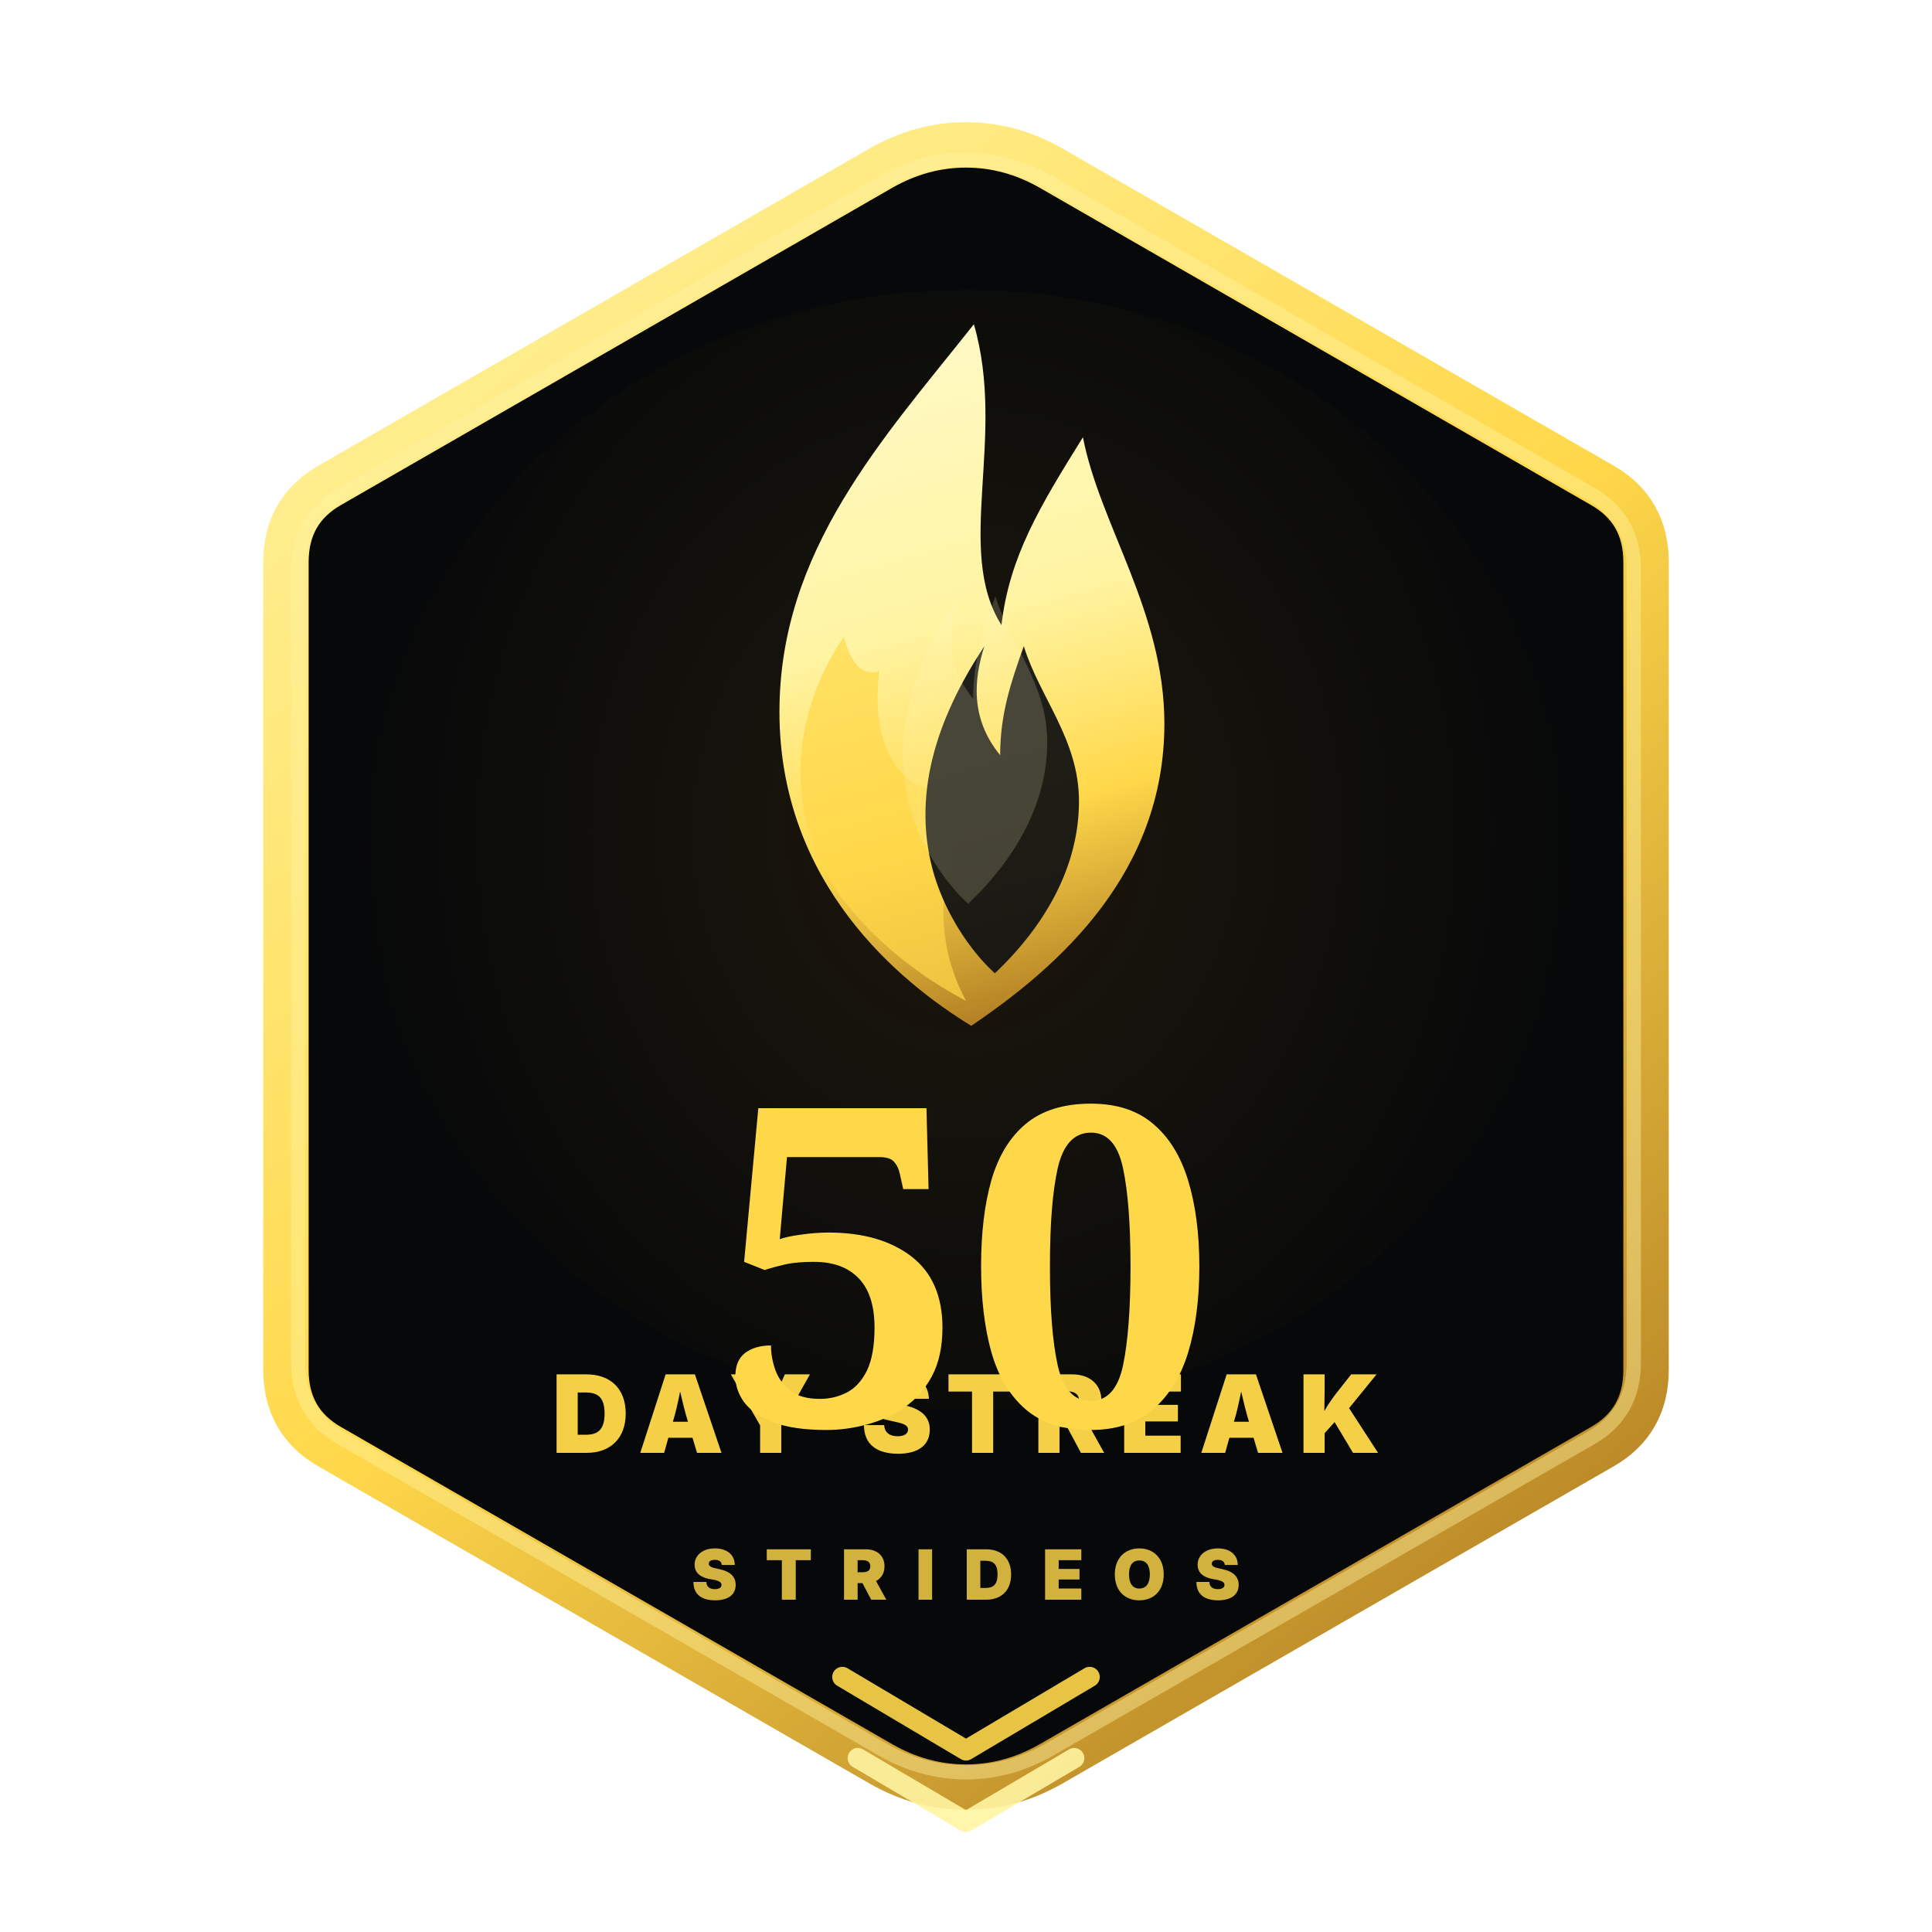
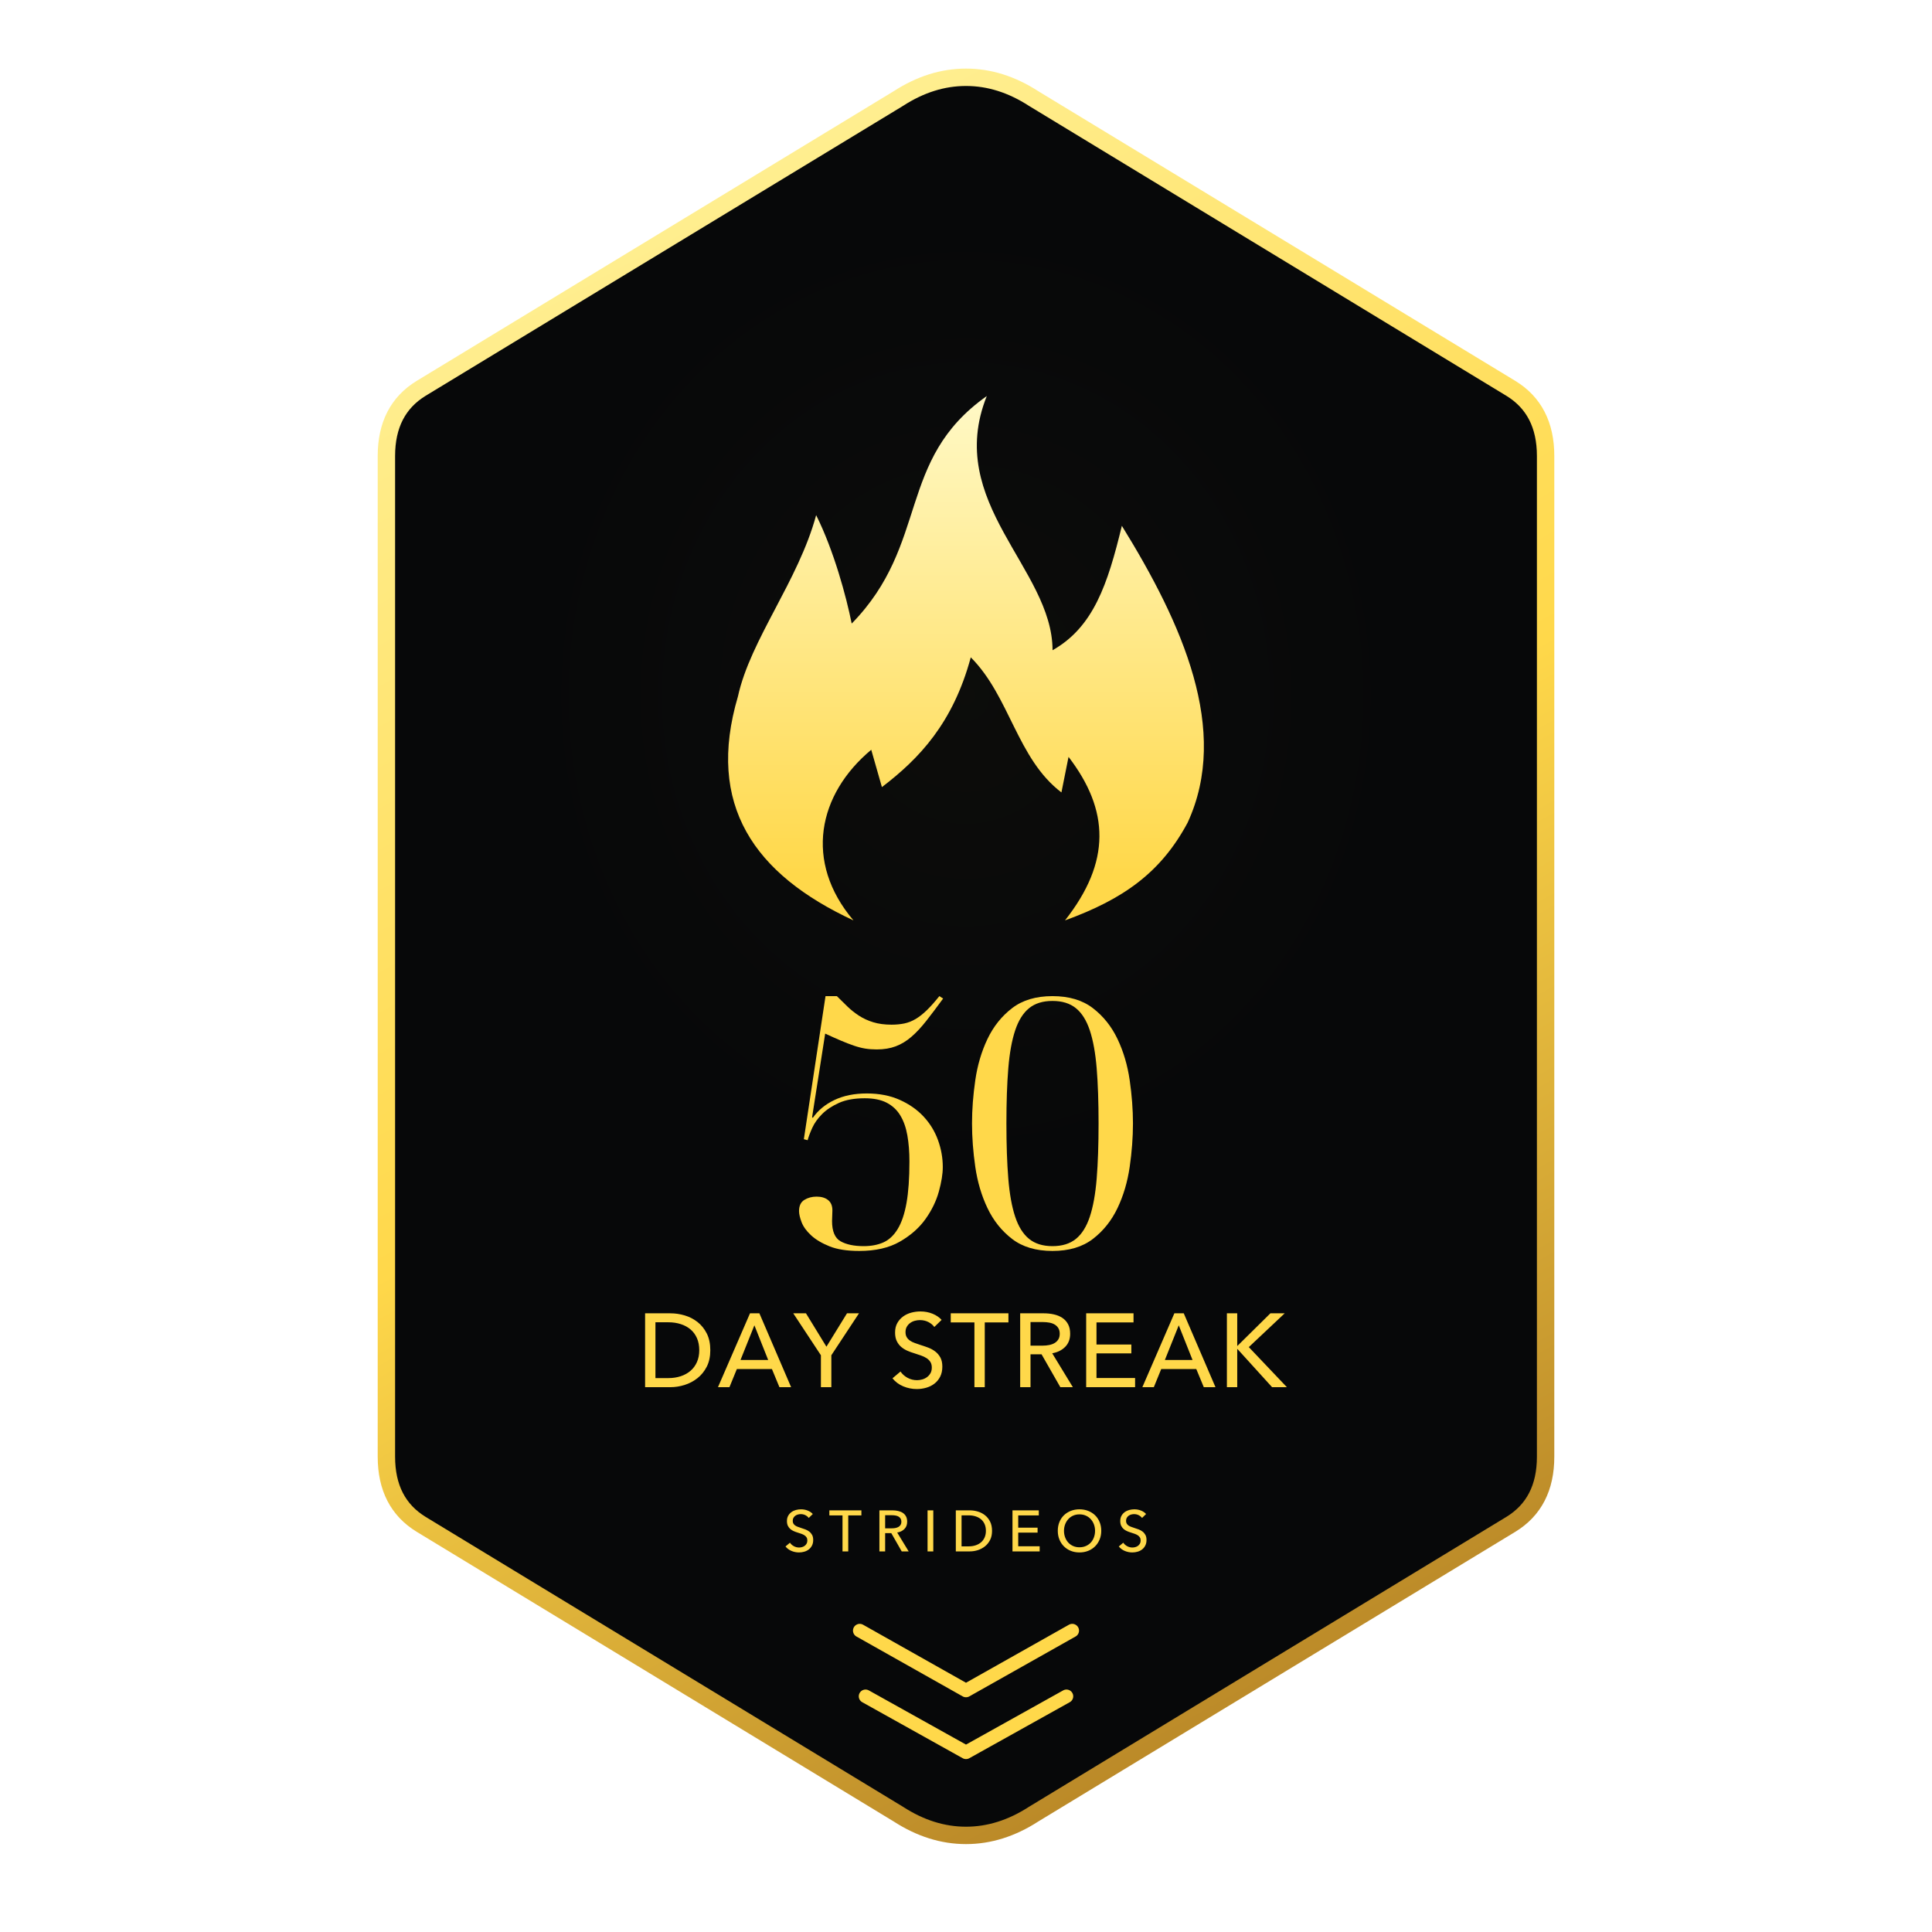
<svg xmlns="http://www.w3.org/2000/svg" width="100" height="100" viewBox="0 0 100 100" fill="none" role="img" aria-label="50-day streak achievement. Unlocked.">
  <defs>
-     <linearGradient id="streak-50-day-unlocked-edge" x1="17" y1="8" x2="84" y2="91" gradientUnits="userSpaceOnUse">
-       <stop offset="0" stop-color="#FFF4A2" />
-       <stop offset="0.5" stop-color="#FFD84A" />
+     <linearGradient id="streak-50-unlocked-streak-3-ranked-unlocked-edge" x1="25" y1="4" x2="75" y2="95" gradientUnits="userSpaceOnUse">
+       <stop stop-color="#FFF4A2" />
+       <stop offset=".5" stop-color="#FFD84A" />
      <stop offset="1" stop-color="#A9751F" />
    </linearGradient>
-     <linearGradient id="streak-50-day-unlocked-flame" x1="43" y1="19" x2="58" y2="72" gradientUnits="userSpaceOnUse">
-       <stop offset="0" stop-color="#FFF9C7" />
-       <stop offset="0.42" stop-color="#FFF4A2" />
-       <stop offset="0.7" stop-color="#FFD84A" />
-       <stop offset="1" stop-color="#A9751F" />
+     <linearGradient id="streak-50-unlocked-streak-3-ranked-unlocked-flame" x1="50" y1="20.5" x2="50" y2="47.64" gradientUnits="userSpaceOnUse">
+       <stop stop-color="#FFF9C7" />
+       <stop offset="1" stop-color="#FFD84A" />
    </linearGradient>
-     <radialGradient id="streak-50-day-unlocked-glow" cx="0" cy="0" r="1" gradientUnits="userSpaceOnUse" gradientTransform="translate(50 43) rotate(90) scale(36 32)">
-       <stop offset="0" stop-color="#FFC737" stop-opacity="0.36" />
-       <stop offset="0.66" stop-color="#FFC737" stop-opacity="0.12" />
-       <stop offset="1" stop-color="#FFC737" stop-opacity="0" />
+     <radialGradient id="streak-50-unlocked-streak-3-ranked-unlocked-ambient">
+       <stop stop-color="#FFD84A" stop-opacity=".022" />
+       <stop offset="1" stop-color="#FFD84A" stop-opacity="0" />
    </radialGradient>
  </defs>
-   <path d="M50 7.5 Q52.3 7.5 54.4 8.7 L82.9 25.1 Q85.2 26.4 85.2 29.1 L85.2 70.9 Q85.2 73.6 82.9 74.9 L54.4 91.3 Q52.3 92.5 50 92.5 Q47.7 92.5 45.6 91.3 L17.1 74.9 Q14.8 73.6 14.8 70.9 L14.8 29.1 Q14.8 26.4 17.1 25.1 L45.6 8.7 Q47.7 7.5 50 7.5 Z" fill="#070809" fill-opacity="1" stroke="url(#streak-50-day-unlocked-edge)" stroke-width="2.35" stroke-linejoin="round" stroke-opacity="1" />
-   <path d="M50 7.5 Q52.3 7.5 54.4 8.7 L82.9 25.1 Q85.2 26.4 85.2 29.1 L85.2 70.9 Q85.2 73.6 82.9 74.9 L54.4 91.3 Q52.3 92.5 50 92.5 Q47.7 92.5 45.6 91.3 L17.1 74.9 Q14.8 73.6 14.8 70.9 L14.8 29.1 Q14.8 26.4 17.1 25.1 L45.6 8.7 Q47.7 7.5 50 7.5 Z" fill="none" stroke="#FFF4A2" stroke-width="0.75" stroke-linejoin="round" stroke-opacity="0.42" transform="translate(0.9 0.9) scale(0.982)" />
-   <ellipse cx="50" cy="44" rx="31" ry="29" fill="url(#streak-50-day-unlocked-glow)" opacity="0.24" />
-   <path d="M50.6 18.8 C43.7 27.5 35.8 36 35.8 48.3 C35.8 61.4 45 68.9 50.4 72.2 C57.2 67.6 65.1 60.5 65.1 49.2 C65.1 40.7 60.2 34.1 58.9 27.4 C55.6 32.7 53.3 36.5 52.7 41.7 C49.1 36 53.1 27.4 50.6 18.8 Z" fill="url(#streak-50-day-unlocked-flame)" opacity="1" transform="translate(16 4) scale(0.68)" />
-   <path d="M40.7 42.6 C36.6 48.6 36.1 56.3 40.5 62.4 C43.5 66.4 47.5 69 50 70.3 C47.1 64.9 48.1 59 51.2 53.7 C45.5 56 42.6 51.5 43.4 45.2 C42.2 45.6 41.3 44.8 40.7 42.6 Z" fill="#FFD84A" opacity="0.72" transform="translate(16 4) scale(0.68)" />
-   <path d="M51.4 43.3 C47.7 48.9 45.8 54.8 47.6 60.8 C49.1 65.6 52.2 68.2 52.2 68.2 C56.1 64.5 58.6 60 58.6 55.1 C58.6 50.4 55.6 47.2 54.4 43.3 C53.4 46.1 52.6 48.5 52.6 51.6 C50.3 48.8 50.6 45.8 51.4 43.3 Z" fill="#0B0D10" opacity="0.92" transform="translate(16 4) scale(0.68)" />
-   <path d="M51.4 43.3 C47.7 48.9 45.8 54.8 47.6 60.8 C49.1 65.6 52.2 68.2 52.2 68.2 C56.1 64.5 58.6 60 58.6 55.1 C58.6 50.4 55.6 47.2 54.4 43.3 C53.4 46.1 52.6 48.5 52.6 51.6 C50.3 48.8 50.6 45.8 51.4 43.3 Z" fill="#FFF9C7" opacity="0.18" transform="translate(16 4) scale(0.68) translate(1.1 -1.2) scale(0.94)" />
-   <text x="50" y="65.8" text-anchor="middle" dominant-baseline="middle" font-family="Didot, 'Bodoni 72', Georgia, serif" font-size="23" font-weight="600" fill="#FFD84A" fill-opacity="1">50</text>
-   <text x="50" y="75.2" text-anchor="middle" font-family="'Avenir Next', Inter, Arial, sans-serif" font-size="5.6" font-weight="900" letter-spacing="0.7" fill="#FFD84A" fill-opacity="0.96">DAY STREAK</text>
-   <text x="50" y="82.8" text-anchor="middle" font-family="'Avenir Next', Inter, Arial, sans-serif" font-size="3.6" font-weight="900" letter-spacing="1.45" fill="#FFD84A" fill-opacity="0.82">STRIDEOS</text>
-   <path d="M43.6 86.8 L50 90.6 L56.4 86.8" fill="none" stroke="#FFD84A" stroke-width="1.05" stroke-linecap="round" stroke-linejoin="round" stroke-opacity="0.9" />
-   <path d="M44.4 91 L50 94.3 L55.6 91" fill="none" stroke="#FFF4A2" stroke-width="1.05" stroke-linecap="round" stroke-linejoin="round" stroke-opacity="0.9" />
+   <path data-frame="narrow-vertical-hexagon" d="M50 4 Q51.8 4 53.5 5.1 L78.2 20.1 Q80 21.2 80 23.6 L80 75.4 Q80 77.8 78.2 78.9 L53.5 93.9 Q51.8 95 50 95 Q48.2 95 46.5 93.9 L21.8 78.9 Q20 77.8 20 75.4 L20 23.6 Q20 21.2 21.8 20.1 L46.5 5.1 Q48.2 4 50 4 Z" fill="#070809" stroke="url(#streak-50-unlocked-streak-3-ranked-unlocked-edge)" stroke-width=".9" stroke-linejoin="round" />
+   <ellipse cx="50" cy="36" rx="23" ry="25" fill="url(#streak-50-unlocked-streak-3-ranked-unlocked-ambient)" />
+   <path data-glyph="custom-three-tongue-flame" d="M43.8 50.2 C38.2 47.6 35.5 43.7 37.3 37.6 C38 34.4 40.7 31.1 41.7 27.4 C42.7 29.4 43.4 32 43.7 33.5 C48.1 29 46.2 24.3 51.3 20.7 C48.9 26.7 55 30.4 55 35 C57.3 33.7 58.1 31.3 58.9 28 C62.3 33.5 65 39.5 62.6 44.7 C61.1 47.5 59 49 55.7 50.2 C58.3 46.9 58.2 44 55.9 41 L55.5 43 C53 41.1 52.6 37.6 50.4 35.4 C49.4 39.1 47.5 41.1 45.4 42.7 L44.8 40.6 C41.8 43.1 41 46.9 43.8 50.2 Z" transform="translate(3.879521 1.456) scale(0.92)" fill="url(#streak-50-unlocked-streak-3-ranked-unlocked-flame)" />
+   <g data-lettering="number" data-text="50" fill="#FFD84A" transform="translate(40.5927 64.5) scale(0.0178 -0.0178)">
+     <path d="M120 727H153Q168 712 183.5 697.0Q199 682 217.5 670.0Q236 658 259.0 651.0Q282 644 312 644Q332 644 349.0 647.5Q366 651 382.0 660.5Q398 670 414.5 686.0Q431 702 451 727L462 720Q435 683 413.0 655.0Q391 627 369.5 608.5Q348 590 324.0 581.0Q300 572 269 572Q251 572 235.5 574.5Q220 577 202.5 583.0Q185 589 165.0 597.5Q145 606 119 618L81 375L83 373Q106 406 146.0 425.0Q186 444 240 444Q294 444 335.5 425.5Q377 407 405.0 377.0Q433 347 447.0 308.5Q461 270 461 230Q461 200 449.5 158.5Q438 117 410.5 78.5Q383 40 336.0 13.0Q289 -14 218 -14Q165 -14 131.5 -0.5Q98 13 78.0 31.5Q58 50 50.5 69.5Q43 89 43 102Q43 125 58.5 134.5Q74 144 94 144Q115 144 127.5 134.0Q140 124 140 104Q140 97 139.5 88.0Q139 79 139 73Q139 28 164.0 14.0Q189 0 231 0Q264 0 288.5 11.0Q313 22 330.0 50.0Q347 78 355.5 125.5Q364 173 364 246Q364 288 358.0 322.0Q352 356 337.5 380.0Q323 404 298.0 417.0Q273 430 234 430Q189 430 159.0 416.5Q129 403 110.0 384.0Q91 365 81.5 344.0Q72 323 68 308L57 311Z" transform="translate(0 0)" />
+     <path d="M126 357Q126 264 131.5 196.5Q137 129 151.5 85.5Q166 42 192.0 21.0Q218 0 260 0Q302 0 328.0 21.0Q354 42 368.5 85.5Q383 129 388.5 196.5Q394 264 394 357Q394 450 388.5 517.0Q383 584 368.5 627.5Q354 671 328.0 692.0Q302 713 260 713Q218 713 192.0 692.0Q166 671 151.5 627.5Q137 584 131.5 517.0Q126 450 126 357ZM26 357Q26 417 35.5 482.5Q45 548 71.0 602.5Q97 657 142.5 692.0Q188 727 260 727Q332 727 377.5 692.0Q423 657 449.0 602.5Q475 548 484.5 482.5Q494 417 494 357Q494 296 484.5 230.5Q475 165 449.0 110.5Q423 56 377.5 21.0Q332 -14 260 -14Q188 -14 142.5 21.0Q97 56 71.0 110.5Q45 165 35.5 230.5Q26 296 26 357Z" transform="translate(520 0)" />
+   </g>
+   <path data-lettering="title" data-text="DAY STREAK" d="M0.464 67.977H1.777Q2.144 67.977 2.511 68.085Q2.878 68.193 3.175 68.425Q3.472 68.657 3.656 69.019Q3.839 69.381 3.839 69.888Q3.839 70.38 3.656 70.739Q3.472 71.098 3.175 71.333Q2.878 71.568 2.511 71.684Q2.144 71.8 1.777 71.8H0.464ZM0.999 71.33H1.669Q2.014 71.33 2.309 71.233Q2.603 71.136 2.816 70.952Q3.029 70.769 3.148 70.499Q3.267 70.229 3.267 69.888Q3.267 69.532 3.148 69.262Q3.029 68.992 2.816 68.811Q2.603 68.63 2.309 68.536Q2.014 68.441 1.669 68.441H0.999ZM4.83 71.8H4.236L5.894 67.977H6.38L8.022 71.8H7.417L7.028 70.86H5.214ZM5.403 70.391H6.834L6.121 68.598ZM10.104 71.8H9.564V70.148L8.133 67.977H8.791L9.85 69.705L10.914 67.977H11.535L10.104 70.148ZM15.434 68.684Q15.32 68.528 15.126 68.428Q14.931 68.328 14.688 68.328Q14.559 68.328 14.427 68.363Q14.294 68.398 14.186 68.476Q14.078 68.555 14.011 68.671Q13.943 68.787 13.943 68.949Q13.943 69.105 14.005 69.211Q14.067 69.316 14.173 69.389Q14.278 69.462 14.421 69.513Q14.564 69.564 14.726 69.618Q14.921 69.678 15.12 69.753Q15.32 69.829 15.482 69.953Q15.644 70.077 15.747 70.264Q15.849 70.45 15.849 70.736Q15.849 71.033 15.739 71.252Q15.628 71.471 15.444 71.614Q15.261 71.757 15.021 71.827Q14.78 71.897 14.526 71.897Q14.165 71.897 13.827 71.757Q13.49 71.616 13.268 71.341L13.684 70.99Q13.819 71.19 14.046 71.314Q14.273 71.438 14.537 71.438Q14.672 71.438 14.807 71.4Q14.942 71.363 15.053 71.282Q15.164 71.201 15.234 71.079Q15.304 70.958 15.304 70.785Q15.304 70.612 15.231 70.496Q15.158 70.38 15.034 70.299Q14.91 70.218 14.745 70.161Q14.58 70.104 14.397 70.045Q14.213 69.991 14.035 69.913Q13.857 69.834 13.716 69.713Q13.576 69.591 13.49 69.413Q13.403 69.235 13.403 68.97Q13.403 68.684 13.519 68.479Q13.635 68.274 13.822 68.139Q14.008 68.004 14.243 67.942Q14.478 67.88 14.715 67.88Q15.05 67.88 15.342 67.998Q15.633 68.117 15.812 68.317ZM18.045 71.8H17.51V68.447H16.284V67.977H19.27V68.447H18.045ZM20.413 71.8H19.878V67.977H21.104Q21.379 67.977 21.628 68.034Q21.876 68.09 22.062 68.214Q22.249 68.339 22.357 68.541Q22.465 68.744 22.465 69.035Q22.465 69.456 22.205 69.716Q21.946 69.975 21.536 70.045L22.605 71.8H21.957L20.985 70.099H20.413ZM20.413 69.651H21.028Q21.217 69.651 21.379 69.618Q21.541 69.586 21.663 69.513Q21.784 69.44 21.854 69.324Q21.925 69.208 21.925 69.035Q21.925 68.862 21.854 68.746Q21.784 68.63 21.668 68.56Q21.552 68.49 21.395 68.46Q21.239 68.43 21.066 68.43H20.413ZM23.828 71.325H25.826V71.8H23.294V67.977H25.745V68.447H23.828V69.591H25.632V70.05H23.828ZM26.796 71.8H26.202L27.859 67.977H28.345L29.987 71.8H29.382L28.993 70.86H27.179ZM27.368 70.391H28.799L28.086 68.598ZM31.113 69.662H31.124L32.83 67.977H33.57L31.712 69.726L33.683 71.8H32.917L31.124 69.824H31.113V71.8H30.578V67.977H31.113Z" transform="translate(32.9261 0)" fill="#FFD84A" />
+   <path data-lettering="wordmark" data-text="STRIDEOS" d="M1.314 78.569Q1.251 78.482 1.143 78.427Q1.035 78.371 0.9 78.371Q0.828 78.371 0.755 78.391Q0.681 78.41 0.621 78.453Q0.561 78.497 0.524 78.561Q0.486 78.626 0.486 78.716Q0.486 78.803 0.52 78.862Q0.555 78.92 0.614 78.96Q0.672 79.001 0.752 79.029Q0.831 79.058 0.921 79.088Q1.029 79.121 1.14 79.163Q1.251 79.205 1.341 79.274Q1.431 79.343 1.488 79.447Q1.545 79.55 1.545 79.709Q1.545 79.874 1.483 79.995Q1.422 80.117 1.32 80.196Q1.218 80.276 1.085 80.315Q0.951 80.354 0.81 80.354Q0.609 80.354 0.421 80.276Q0.234 80.198 0.111 80.045L0.342 79.85Q0.417 79.961 0.543 80.03Q0.669 80.099 0.816 80.099Q0.891 80.099 0.966 80.078Q1.041 80.057 1.103 80.012Q1.164 79.967 1.203 79.899Q1.242 79.832 1.242 79.736Q1.242 79.64 1.202 79.576Q1.161 79.511 1.092 79.466Q1.023 79.421 0.931 79.389Q0.84 79.358 0.738 79.325Q0.636 79.295 0.537 79.251Q0.438 79.208 0.36 79.141Q0.282 79.073 0.234 78.974Q0.186 78.875 0.186 78.728Q0.186 78.569 0.251 78.455Q0.315 78.341 0.418 78.266Q0.522 78.191 0.653 78.156Q0.783 78.122 0.915 78.122Q1.101 78.122 1.263 78.188Q1.425 78.254 1.524 78.365ZM3.359 80.3H3.062V78.437H2.381V78.176H4.04V78.437H3.359ZM5.269 80.3H4.972V78.176H5.653Q5.806 78.176 5.944 78.208Q6.082 78.239 6.186 78.308Q6.289 78.377 6.349 78.489Q6.409 78.602 6.409 78.764Q6.409 78.998 6.265 79.142Q6.121 79.286 5.893 79.325L6.487 80.3H6.127L5.587 79.355H5.269ZM5.269 79.106H5.611Q5.716 79.106 5.806 79.088Q5.896 79.07 5.964 79.029Q6.031 78.989 6.07 78.924Q6.109 78.86 6.109 78.764Q6.109 78.668 6.07 78.603Q6.031 78.539 5.966 78.5Q5.902 78.461 5.815 78.445Q5.728 78.428 5.632 78.428H5.269ZM7.761 80.3H7.464V78.176H7.761ZM8.927 78.176H9.656Q9.86 78.176 10.064 78.236Q10.268 78.296 10.433 78.425Q10.598 78.554 10.7 78.755Q10.802 78.956 10.802 79.238Q10.802 79.511 10.7 79.71Q10.598 79.91 10.433 80.04Q10.268 80.171 10.064 80.236Q9.86 80.3 9.656 80.3H8.927ZM9.224 80.039H9.596Q9.788 80.039 9.951 79.985Q10.115 79.931 10.233 79.829Q10.352 79.727 10.418 79.577Q10.484 79.427 10.484 79.238Q10.484 79.04 10.418 78.89Q10.352 78.74 10.233 78.639Q10.115 78.539 9.951 78.487Q9.788 78.434 9.596 78.434H9.224ZM12.157 80.036H13.267V80.3H11.86V78.176H13.222V78.437H12.157V79.073H13.159V79.328H12.157ZM16.455 79.235Q16.455 79.481 16.369 79.686Q16.284 79.892 16.134 80.04Q15.984 80.189 15.777 80.272Q15.57 80.354 15.327 80.354Q15.084 80.354 14.878 80.272Q14.673 80.189 14.523 80.04Q14.373 79.892 14.289 79.686Q14.205 79.481 14.205 79.235Q14.205 78.986 14.289 78.78Q14.373 78.575 14.523 78.429Q14.673 78.284 14.878 78.203Q15.084 78.122 15.327 78.122Q15.57 78.122 15.777 78.203Q15.984 78.284 16.134 78.429Q16.284 78.575 16.369 78.78Q16.455 78.986 16.455 79.235ZM16.134 79.235Q16.134 79.061 16.077 78.906Q16.02 78.752 15.915 78.635Q15.81 78.518 15.662 78.451Q15.513 78.383 15.327 78.383Q15.144 78.383 14.995 78.451Q14.847 78.518 14.744 78.635Q14.64 78.752 14.583 78.906Q14.526 79.061 14.526 79.235Q14.526 79.412 14.583 79.568Q14.64 79.724 14.745 79.84Q14.85 79.955 14.997 80.021Q15.144 80.087 15.327 80.087Q15.51 80.087 15.66 80.021Q15.81 79.955 15.915 79.84Q16.02 79.724 16.077 79.568Q16.134 79.412 16.134 79.235ZM18.566 78.569Q18.503 78.482 18.395 78.427Q18.287 78.371 18.152 78.371Q18.08 78.371 18.006 78.391Q17.933 78.41 17.873 78.453Q17.813 78.497 17.776 78.561Q17.738 78.626 17.738 78.716Q17.738 78.803 17.773 78.862Q17.807 78.92 17.865 78.96Q17.924 79.001 18.003 79.029Q18.083 79.058 18.173 79.088Q18.281 79.121 18.392 79.163Q18.503 79.205 18.593 79.274Q18.683 79.343 18.74 79.447Q18.797 79.55 18.797 79.709Q18.797 79.874 18.735 79.995Q18.674 80.117 18.572 80.196Q18.47 80.276 18.337 80.315Q18.203 80.354 18.062 80.354Q17.861 80.354 17.673 80.276Q17.486 80.198 17.363 80.045L17.594 79.85Q17.669 79.961 17.795 80.03Q17.921 80.099 18.068 80.099Q18.143 80.099 18.218 80.078Q18.293 80.057 18.355 80.012Q18.416 79.967 18.455 79.899Q18.494 79.832 18.494 79.736Q18.494 79.64 18.453 79.576Q18.413 79.511 18.344 79.466Q18.275 79.421 18.183 79.389Q18.092 79.358 17.99 79.325Q17.888 79.295 17.789 79.251Q17.69 79.208 17.612 79.141Q17.534 79.073 17.486 78.974Q17.438 78.875 17.438 78.728Q17.438 78.569 17.502 78.455Q17.567 78.341 17.67 78.266Q17.774 78.191 17.904 78.156Q18.035 78.122 18.167 78.122Q18.353 78.122 18.515 78.188Q18.677 78.254 18.776 78.365Z" transform="translate(40.546 0)" fill="#FFD84A" />
+   <path data-chevrons="2" d="M44.5 84.4 L50 87.5 L55.5 84.4 M44.8 87.8 L50 90.7 L55.2 87.8" stroke="#FFD84A" stroke-width=".7" stroke-linecap="round" stroke-linejoin="round" />
</svg>
